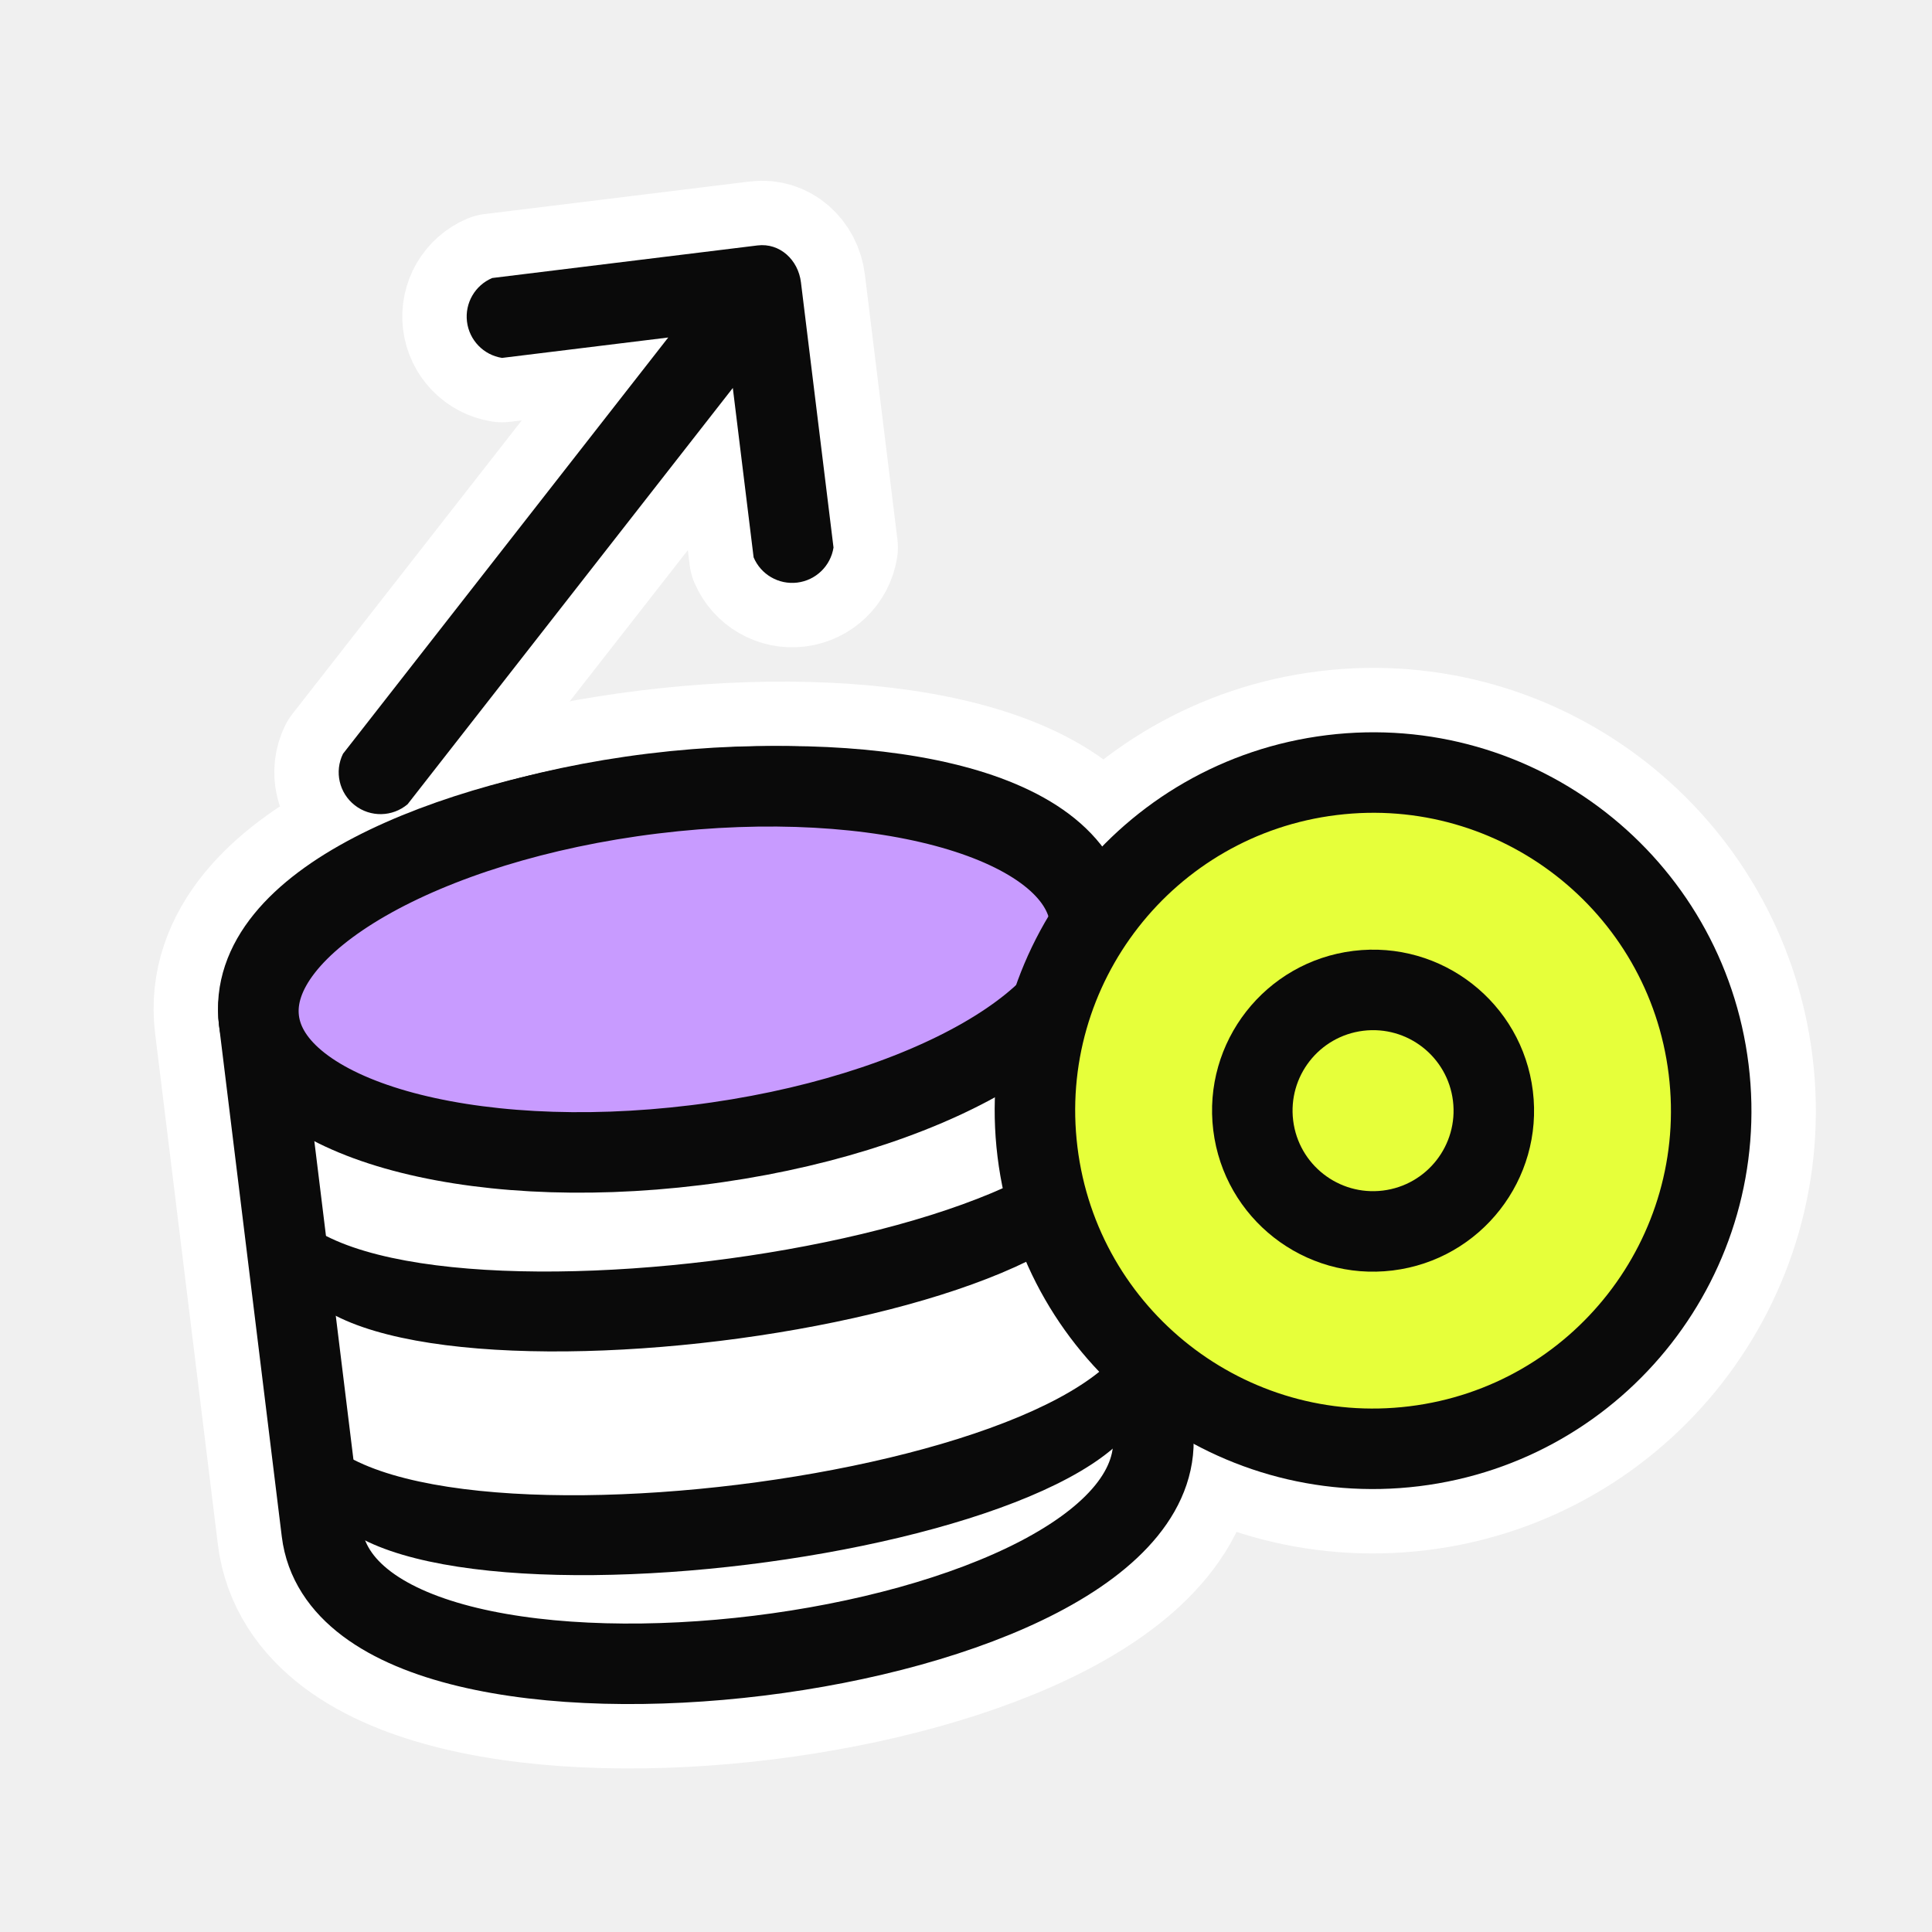
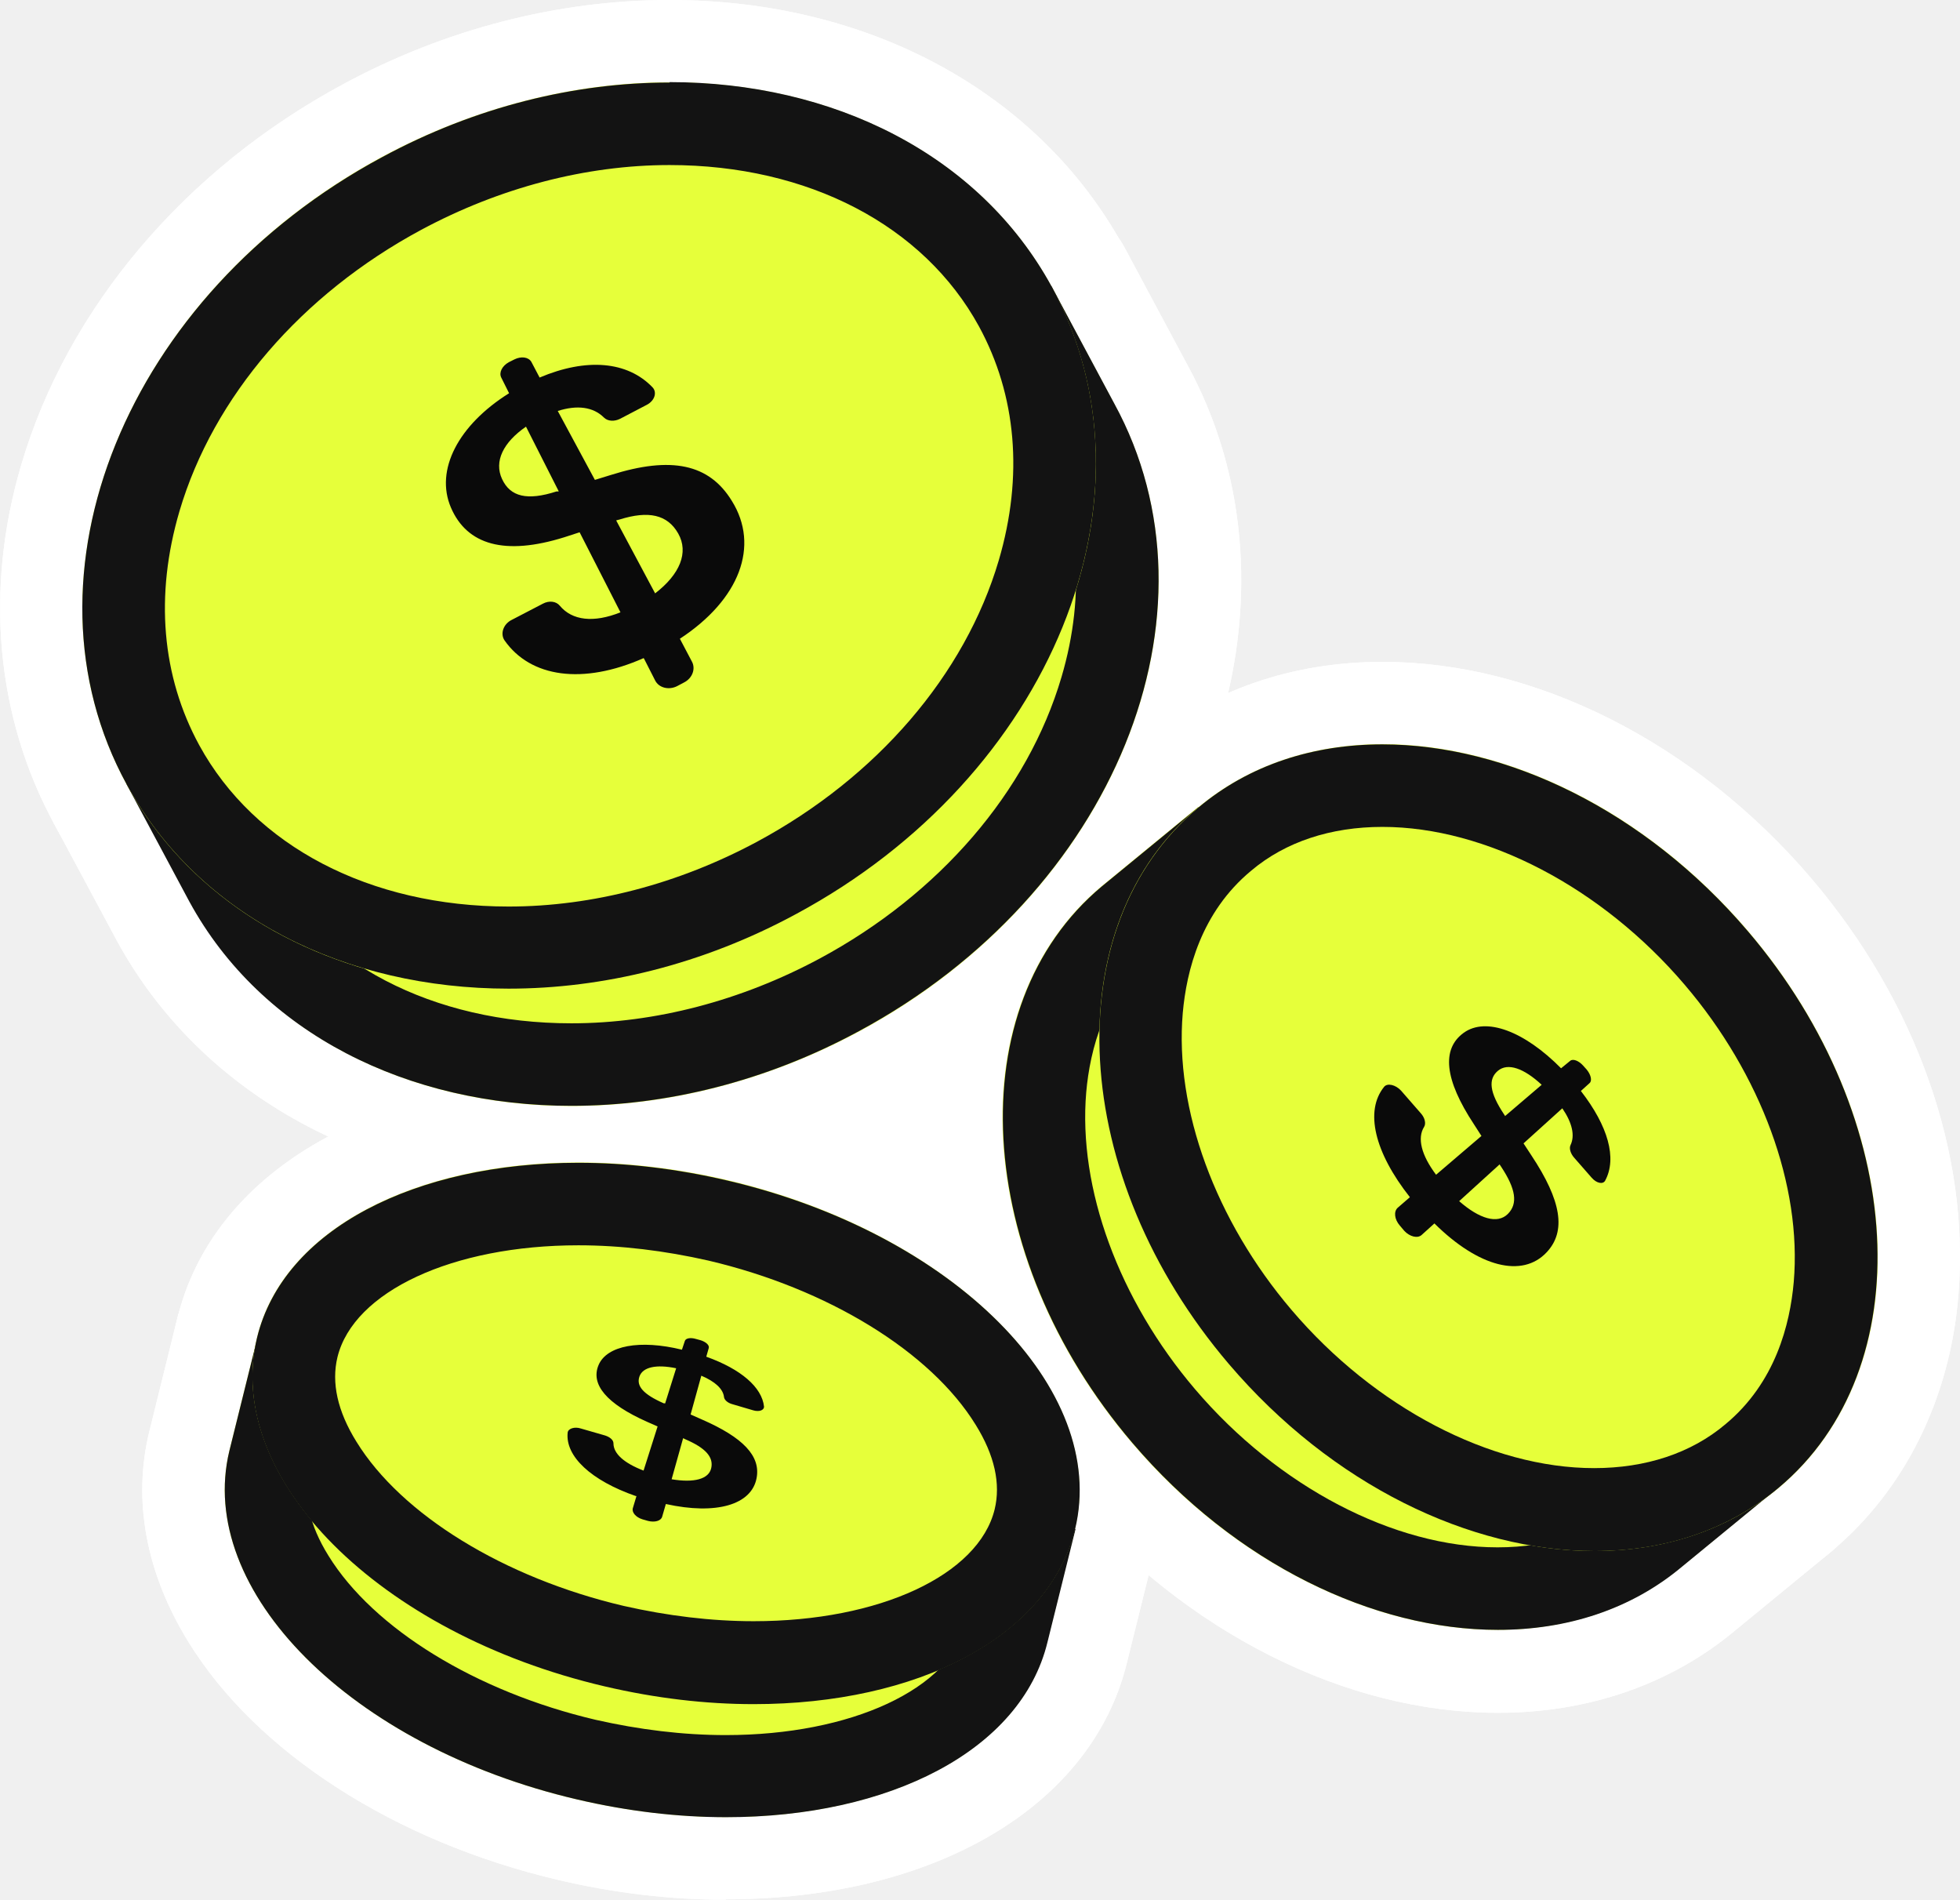
- <svg xmlns="http://www.w3.org/2000/svg" viewBox="0 0 60 60" width="60" height="60">
-   <g transform="rotate(-7 30 30)" stroke-linejoin="round">
-     <g fill="#fff" stroke="#fff" stroke-width="6.5">
-       <path d="M8 29c0-7.3 26-7.3 26 0v16c0 7.3-26 7.3-26 0Z" />
-       <circle cx="42" cy="36" r="10.5" />
+ <svg xmlns="http://www.w3.org/2000/svg" id="Layer_2" data-name="Layer 2" viewBox="0 0 47.51 46.04">
+   <defs>
+     <style>
+       .cls-1 {
+         fill: #fff;
+       }
+ 
+       .cls-2 {
+         fill: #e6ff3a;
+       }
+ 
+       .cls-3 {
+         fill: #131313;
+       }
+ 
+       .cls-4 {
+         fill: #0a0a0a;
+       }
+     </style>
+   </defs>
+   <g id="Layer_1-2" data-name="Layer 1">
+     <g>
+       <rect class="cls-1" x="16.41" y="22.94" width="9.69" height="9.69" />
+       <g>
+         <g>
+           <g>
+             <g>
+               <path class="cls-1" d="M17.59,46.04c-1.34,0-2.7-.16-4.06-.48-3.96-.93-7.32-3.09-8.97-5.78-1.02-1.66-1.35-3.42-.94-5.09l.68-2.75c.23-.91,1.04-1.52,1.94-1.52.04,0,.09,0,.13,0,1.79-1.3,4.32-2.04,7.14-2.04,1.33,0,2.7.16,4.05.48,4.28,1,7.79,3.44,9.29,6.36.38.16.7.44.92.8.28.46.36,1.01.23,1.52l-.68,2.74c-.84,3.49-4.66,5.75-9.73,5.75h0Z" />
+               <path class="cls-1" d="M17.59,46.04c-1.34,0-2.7-.16-4.06-.48-3.96-.93-7.32-3.09-8.97-5.78-1.02-1.66-1.35-3.42-.94-5.09l.68-2.75c.23-.91,1.04-1.52,1.94-1.52.04,0,.09,0,.13,0,1.79-1.3,4.32-2.04,7.14-2.04,1.33,0,2.7.16,4.05.48,4.28,1,7.79,3.44,9.29,6.36.38.16.7.44.92.8.28.46.36,1.01.23,1.52l-.68,2.74c-.84,3.49-4.66,5.75-9.73,5.75ZM9.44,36.12s.01.17.22.51c.81,1.32,2.87,2.53,5.23,3.08.91.21,1.82.32,2.69.32,2.46,0,3.79-.84,3.9-1.18l.14-.57-.04-.12c-.26-.78-1.92-2.65-5.41-3.46-.91-.21-1.81-.32-2.68-.32-1.89,0-3.26.52-3.78,1.04l-.14.14-.14.56s0,0,0,0Z" />
+             </g>
+             <g>
+               <path class="cls-1" d="M18.27,43.3c-1.34,0-2.7-.16-4.06-.48-3.96-.93-7.32-3.09-8.97-5.78-1.02-1.66-1.35-3.42-.94-5.09.85-3.5,4.67-5.77,9.73-5.77,1.34,0,2.7.16,4.06.48,3.96.93,7.32,3.09,8.97,5.78,1.02,1.66,1.35,3.42.94,5.09-.85,3.5-4.67,5.76-9.73,5.76Z" />
+               <path class="cls-1" d="M18.27,43.3c-1.34,0-2.71-.16-4.06-.48-3.96-.93-7.32-3.09-8.97-5.78-1.02-1.66-1.35-3.42-.94-5.09.85-3.5,4.67-5.77,9.73-5.77,1.34,0,2.7.16,4.06.48,3.96.93,7.32,3.09,8.97,5.78,1.02,1.66,1.35,3.42.94,5.09-.85,3.5-4.67,5.77-9.73,5.77ZM14.02,32.18c-2.46,0-3.79.84-3.9,1.18,0,.04.03.22.22.53.81,1.32,2.87,2.53,5.23,3.08.91.21,1.82.32,2.69.32,2.46,0,3.79-.84,3.9-1.18,0-.04-.03-.22-.22-.53-.81-1.32-2.86-2.53-5.23-3.08-.91-.21-1.82-.32-2.69-.32Z" />
+             </g>
+           </g>
+           <g>
+             <g>
+               <path class="cls-1" d="M13.85,28.8c-4.84,0-8.96-2.24-11.01-5.99l-1.53-2.85c-.46-.87-.23-1.92.52-2.51.23-4.81,3.38-9.46,8.29-12.11,2.48-1.33,5.21-2.04,7.9-2.04,2.52,0,4.86.6,6.84,1.75.2-.07.42-.1.63-.1.19,0,.39.03.58.08.51.15.94.5,1.19.97l1.52,2.84c1.41,2.58,1.69,5.68.79,8.71-1.12,3.79-3.97,7.15-7.8,9.21-2.48,1.34-5.22,2.04-7.91,2.04Z" />
+               <path class="cls-1" d="M13.85,28.8c-4.84,0-8.96-2.24-11.01-5.99l-1.53-2.85c-.46-.87-.23-1.92.52-2.51.23-4.81,3.38-9.46,8.29-12.11,2.48-1.33,5.21-2.04,7.9-2.04,2.52,0,4.86.6,6.84,1.75.2-.07.42-.1.63-.1.19,0,.39.03.58.08.51.15.94.5,1.19.97l1.52,2.84c1.41,2.58,1.69,5.68.79,8.71-1.12,3.79-3.97,7.15-7.8,9.21-2.49,1.34-5.22,2.04-7.92,2.04ZM8.12,19.96c.97,1.78,3.12,2.84,5.73,2.84,1.7,0,3.46-.46,5.07-1.33,2.43-1.31,4.22-3.36,4.89-5.63.45-1.51.34-2.94-.31-4.14l-.26-.48-.88-.65c-1.13-.83-2.67-1.28-4.35-1.28s-3.44.46-5.05,1.32c-3.2,1.72-5.31,4.9-5.14,7.74l.07,1.17.23.42Z" />
+             </g>
+             <g>
+               <path class="cls-1" d="M12.33,25.97c-4.84,0-8.96-2.24-11.01-5.99C-.1,17.38-.38,14.28.52,11.25c1.12-3.79,3.97-7.15,7.8-9.21,2.48-1.34,5.22-2.04,7.91-2.04,4.84,0,8.96,2.24,11.01,5.99,1.42,2.59,1.7,5.69.8,8.72-1.12,3.79-3.97,7.15-7.8,9.21-2.48,1.34-5.22,2.04-7.91,2.04Z" />
+               <path class="cls-1" d="M12.33,25.97c-4.84,0-8.96-2.24-11.01-5.99C-.1,17.38-.38,14.28.52,11.25c1.12-3.79,3.97-7.15,7.8-9.21,2.48-1.34,5.22-2.04,7.91-2.04,4.84,0,8.96,2.24,11.01,5.99,1.42,2.59,1.7,5.69.8,8.72-1.12,3.79-3.97,7.15-7.8,9.21-2.49,1.34-5.22,2.04-7.91,2.04ZM16.23,6c-1.71,0-3.46.46-5.07,1.33-2.43,1.31-4.22,3.36-4.89,5.63-.45,1.51-.34,2.94.31,4.14.98,1.8,3.13,2.87,5.75,2.87,1.7,0,3.46-.46,5.07-1.33,2.43-1.31,4.22-3.36,4.89-5.63.45-1.51.34-2.94-.31-4.14-.98-1.8-3.13-2.87-5.75-2.87Z" />
+             </g>
+           </g>
+           <g>
+             <g>
+               <path class="cls-1" d="M36.31,41.51c-3.7,0-7.58-1.96-10.38-5.23-2.57-3.01-3.87-6.71-3.58-10.14.21-2.51,1.31-4.71,3.08-6.19l2.35-1.93c.37-.31.82-.45,1.27-.45s.87.14,1.22.42c.33-.03.66-.05.99-.05,3.7,0,7.58,1.95,10.37,5.22,3.09,3.63,4.3,8.19,3.25,11.97.18.34.26.72.22,1.11-.05.53-.31,1.03-.72,1.37l-2.34,1.92c-1.55,1.29-3.54,1.98-5.73,1.98h0Z" />
+               <path class="cls-1" d="M36.31,41.51c-3.7,0-7.58-1.96-10.38-5.23-2.57-3.01-3.87-6.71-3.58-10.14.21-2.51,1.31-4.71,3.08-6.19l2.35-1.93c.37-.31.82-.45,1.27-.45s.87.14,1.22.42c.33-.03.66-.05.99-.05,3.7,0,7.58,1.95,10.37,5.22,3.09,3.63,4.3,8.19,3.25,11.97.18.34.26.72.22,1.11-.05.53-.31,1.03-.72,1.37l-2.34,1.92c-1.55,1.29-3.54,1.98-5.73,1.98ZM29.25,24.58c-.66.55-.87,1.43-.92,2.07-.15,1.79.68,3.99,2.17,5.74,1.62,1.9,3.9,3.13,5.81,3.13.77,0,1.43-.21,1.9-.6l.51-.42.23-.55c.78-1.84,0-4.67-1.89-6.89-1.61-1.89-3.89-3.12-5.8-3.12-.3,0-.58.03-.84.09l-.68.16-.49.4Z" />
+             </g>
+             <g>
+               <path class="cls-1" d="M38.65,39.59c-3.71,0-7.58-1.96-10.38-5.23-2.57-3.01-3.87-6.71-3.58-10.14.21-2.51,1.31-4.71,3.08-6.19,1.56-1.3,3.55-1.99,5.74-1.99,3.71,0,7.58,1.96,10.38,5.23,2.57,3.01,3.87,6.71,3.58,10.14-.21,2.51-1.31,4.71-3.08,6.19-1.56,1.3-3.55,1.99-5.74,1.99Z" />
+               <path class="cls-1" d="M38.65,39.59c-3.71,0-7.58-1.96-10.38-5.23-2.57-3.01-3.87-6.71-3.58-10.14.21-2.51,1.31-4.71,3.08-6.19,1.56-1.3,3.55-1.99,5.74-1.99,3.71,0,7.58,1.96,10.38,5.23,2.57,3.01,3.87,6.71,3.58,10.14-.21,2.51-1.31,4.71-3.08,6.19-1.56,1.3-3.55,1.99-5.74,1.99ZM33.51,22.04c-.77,0-1.43.21-1.9.6-.68.57-.89,1.45-.95,2.09-.15,1.79.68,3.99,2.17,5.74,1.62,1.9,3.9,3.13,5.81,3.13.77,0,1.43-.21,1.9-.6.68-.57.89-1.45.95-2.09.15-1.79-.68-3.99-2.17-5.74-1.62-1.9-3.9-3.13-5.81-3.13Z" />
+             </g>
+           </g>
+           <path class="cls-1" d="M16.2,18.67c-.49,0-.96-.15-1.35-.41-.3.05-.61.08-.9.08-1.39,0-2.61-.61-3.36-1.67-.38-.54-.5-1.22-.34-1.86.02-.07.04-.14.06-.2-.52-.36-.94-.88-1.21-1.52-.63-1.46-.2-3.09,1.05-4.35.11-.7.55-1.35,1.26-1.72l.14-.07c.34-.18.73-.27,1.11-.27.36,0,.71.08,1.02.24.26-.04.51-.06.76-.06,1.1,0,2.1.42,2.82,1.17.43.45.64,1.04.6,1.65.63.31,1.16.79,1.56,1.43,1,1.62.72,3.53-.63,5.02,0,.26-.03.52-.11.78-.19.61-.63,1.13-1.2,1.43l-.17.09c-.35.18-.74.28-1.13.28Z" />
+           <path class="cls-1" d="M36.69,32.69c-.73,0-1.49-.24-2.22-.71-.05,0-.1,0-.14,0-.68,0-1.33-.3-1.79-.83l-.11-.13c-.43-.49-.65-1.13-.6-1.76,0-.06.01-.12.02-.19-1.1-2.14-.2-3.57.16-4,.38-.46.92-.75,1.52-.79.28-.48.64-.77.79-.88.49-.35,1.07-.54,1.69-.54.77,0,1.56.28,2.33.82.58.06,1.13.34,1.54.81l.09.1c.42.48.62,1.08.6,1.65.81,1.61.38,2.81.12,3.3-.23.42-.58.75-1.01.94-.15.51-.42.91-.72,1.23-.58.62-1.38.97-2.25.97Z" />
+           <path class="cls-1" d="M15.81,38.88c-.23,0-.47-.03-.7-.1l-.14-.04c-.61-.18-1.12-.59-1.4-1.13-1.84-1.09-1.86-2.6-1.8-3.1.06-.53.31-1,.69-1.34.02-.41.14-.72.19-.86.45-1.08,1.55-1.73,2.95-1.73.09,0,.18,0,.28,0,.26-.11.55-.17.85-.17.23,0,.46.03.69.1l.11.03c.54.16.98.49,1.27.91,1.32.78,1.64,1.82,1.69,2.43.04.39-.05.8-.23,1.16.09.4.07.79.01,1.14-.2,1.1-1.18,2.37-3.26,2.37h-.03c-.34.2-.74.32-1.17.32Z" />
+         </g>
+         <g>
+           <g>
+             <g>
+               <path class="cls-2" d="M25.39,36.91c-.88-2.63-4.07-5.11-8.29-6.09-4.22-.99-8.2-.2-10.19,1.76l-.67-.16-.68,2.74c-.82,3.39,2.95,7.17,8.43,8.45,5.47,1.28,10.57-.42,11.39-3.81l.68-2.74-.67-.16Z" />
+               <path class="cls-3" d="M13.5,32.39c1.03,0,2.08.13,3.14.37,3.92.92,6.3,3.12,6.85,4.78l.22.67-.28,1.13c-.39,1.59-2.79,2.71-5.84,2.71-1.03,0-2.09-.13-3.15-.37-2.9-.68-5.39-2.21-6.48-3.98-.46-.74-.61-1.43-.46-2.04l.28-1.11.54-.53c1.02-1.01,2.96-1.61,5.19-1.61M13.5,30.39c-2.78,0-5.19.8-6.59,2.19l-.67-.16-.68,2.74c-.82,3.39,2.95,7.17,8.43,8.45,1.24.29,2.45.43,3.61.43,3.95,0,7.15-1.61,7.79-4.24l.68-2.74-.67-.16c-.88-2.63-4.07-5.11-8.29-6.09-1.23-.29-2.45-.43-3.6-.43h0Z" />
+             </g>
+             <g>
+               <ellipse class="cls-2" cx="16.15" cy="34.74" rx="6.31" ry="10.18" transform="translate(-21.33 42.7) rotate(-77.07)" />
+               <path class="cls-3" d="M14.02,30.18h0c1.03,0,2.09.13,3.15.37,2.9.68,5.39,2.21,6.48,3.98.46.74.61,1.43.46,2.05-.39,1.59-2.79,2.71-5.84,2.71-1.03,0-2.09-.13-3.15-.37-2.9-.68-5.39-2.21-6.48-3.98-.46-.74-.61-1.43-.46-2.05.39-1.59,2.79-2.71,5.84-2.71M14.02,28.18c-3.95,0-7.15,1.61-7.79,4.24-.82,3.39,2.95,7.17,8.43,8.45,1.24.29,2.45.43,3.61.43,3.95,0,7.15-1.61,7.79-4.24.82-3.39-2.95-7.17-8.43-8.45-1.24-.29-2.45-.43-3.61-.43h0Z" />
+             </g>
+           </g>
+           <g>
+             <g>
+               <path class="cls-2" d="M24.73,7.36c-3.5-2.57-8.9-2.82-13.66-.26s-7.49,7.19-7.23,11.5l-.76.41,1.52,2.84c2.77,5.07,10.03,6.48,16.22,3.15s8.96-10.14,6.19-15.21l-1.52-2.84-.76.41Z" />
+               <path class="cls-3" d="M18.01,7.3h0c2.1,0,4.06.59,5.53,1.67l1.02.75.11-.06.58,1.09c.91,1.67,1.08,3.63.48,5.66-.82,2.78-2.96,5.26-5.86,6.82-1.9,1.02-3.99,1.57-6.02,1.57-3.36,0-6.16-1.46-7.49-3.9l-.58-1.08.12-.07-.08-1.28c-.22-3.65,2.27-7.51,6.19-9.62,1.9-1.02,3.97-1.56,6-1.56M18.01,5.3c-2.28,0-4.68.58-6.95,1.8-4.77,2.57-7.49,7.19-7.23,11.5l-.76.41,1.52,2.84c1.75,3.21,5.31,4.95,9.26,4.95,2.28,0,4.7-.58,6.97-1.81,6.19-3.33,8.96-10.14,6.19-15.21l-1.52-2.84-.76.41c-1.84-1.35-4.2-2.06-6.71-2.06h0Z" />
+             </g>
+             <g>
+               <ellipse class="cls-2" cx="14.28" cy="12.98" rx="12.73" ry="10.46" transform="translate(-4.38 8.06) rotate(-27.5)" />
+               <path class="cls-3" d="M16.23,4h0c3.36,0,6.16,1.46,7.5,3.91.91,1.67,1.08,3.63.48,5.67-.82,2.78-2.96,5.26-5.86,6.82-1.9,1.02-3.99,1.57-6.02,1.57-3.36,0-6.16-1.46-7.5-3.91-.91-1.67-1.08-3.63-.48-5.67.82-2.78,2.96-5.26,5.86-6.82,1.9-1.02,3.99-1.57,6.02-1.57M16.23,2c-2.28,0-4.7.58-6.97,1.81C3.07,7.14.3,13.94,3.07,19.01c1.76,3.21,5.31,4.95,9.26,4.95,2.28,0,4.7-.58,6.97-1.81,6.19-3.33,8.96-10.14,6.19-15.21-1.76-3.21-5.31-4.95-9.26-4.95h0Z" />
+             </g>
+           </g>
+           <g>
+             <g>
+               <path class="cls-2" d="M42.63,35.5c1.34-3.16.46-7.54-2.53-11.05s-7.21-5.1-10.58-4.33l-.48-.56-2.34,1.92c-3.47,2.9-3.14,8.94.74,13.49s9.84,5.9,13.32,3l2.34-1.92-.48-.56Z" />
+               <path class="cls-3" d="M31.26,21.93c2.51,0,5.32,1.46,7.32,3.82,2.4,2.82,3.29,6.42,2.21,8.97l-.43,1-.88.72c-.83.7-1.93,1.06-3.18,1.06-2.51,0-5.32-1.47-7.33-3.83-1.85-2.17-2.84-4.87-2.64-7.2.09-1.02.44-2.44,1.65-3.44l.85-.7,1.14-.26c.41-.09.84-.14,1.29-.14M29.05,19.56l-2.34,1.92c-3.47,2.9-3.14,8.94.74,13.49,2.5,2.93,5.85,4.53,8.86,4.53,1.67,0,3.22-.49,4.46-1.53l2.34-1.92-.48-.56c1.34-3.16.46-7.54-2.53-11.05-2.49-2.93-5.85-4.52-8.85-4.52-.6,0-1.18.06-1.74.19l-.48-.56h0Z" />
+             </g>
+             <g>
+               <ellipse class="cls-2" cx="36.08" cy="27.81" rx="8.19" ry="10.84" transform="translate(-9.38 30.7) rotate(-41.26)" />
+               <path class="cls-3" d="M33.51,20.04h0c2.51,0,5.32,1.47,7.33,3.83,1.85,2.17,2.84,4.87,2.64,7.2-.09,1.02-.44,2.44-1.66,3.45-.83.7-1.93,1.06-3.18,1.06-2.51,0-5.32-1.47-7.33-3.83-1.85-2.17-2.84-4.87-2.64-7.2.09-1.02.44-2.44,1.66-3.45.83-.7,1.93-1.06,3.18-1.06M33.51,18.04c-1.67,0-3.22.49-4.46,1.53-3.47,2.9-3.14,8.94.74,13.49,2.5,2.93,5.85,4.53,8.86,4.53,1.67,0,3.22-.49,4.46-1.53,3.47-2.9,3.14-8.94-.74-13.49-2.5-2.93-5.85-4.53-8.86-4.53h0Z" />
+             </g>
+           </g>
+           <path class="cls-4" d="M15.6,15.95c-1.47.65-2.74.47-3.37-.43-.11-.16-.03-.4.18-.5l.75-.39c.15-.08.32-.06.41.05.3.36.82.42,1.47.16l-.99-1.94-.37.12c-1.44.45-2.36.19-2.75-.72s.18-2,1.41-2.77l-.19-.38c-.06-.12.02-.28.18-.37l.14-.07c.16-.08.34-.06.41.06l.2.38c1.13-.48,2.13-.4,2.74.24.11.12.05.32-.14.42l-.65.34c-.14.07-.3.06-.39-.03-.26-.26-.65-.31-1.12-.16l.9,1.67.39-.12c1.46-.46,2.38-.27,2.93.63.68,1.09.19,2.39-1.26,3.34l.29.55c.1.18.01.41-.19.51l-.17.09c-.2.1-.44.04-.53-.14l-.27-.53ZM13.54,11.9l-.79-1.56c-.55.38-.78.84-.58,1.27s.61.53,1.32.3h.05ZM14.94,12.62l.94,1.76c.6-.46.82-.99.56-1.45s-.72-.56-1.42-.34l-.08.02Z" />
+           <path class="cls-4" d="M34.18,29.02c-.87-1.1-1.1-2.1-.63-2.68.08-.1.28-.05.41.09l.48.55c.1.11.13.25.08.33-.17.27-.07.68.29,1.16l1.1-.94-.18-.28c-.72-1.09-.79-1.83-.25-2.22s1.47-.04,2.36.86l.22-.18c.07-.06.21,0,.31.11l.09.1c.1.12.14.27.07.33l-.21.19c.66.85.88,1.63.59,2.17-.05.1-.21.07-.33-.07l-.42-.48c-.09-.1-.13-.23-.09-.31.11-.23.04-.54-.2-.89l-.94.85.19.29c.73,1.1.85,1.84.37,2.35-.59.63-1.65.36-2.72-.7l-.31.28c-.1.09-.29.04-.42-.1l-.11-.13c-.13-.15-.15-.34-.05-.43l.3-.26ZM36.48,27.05l.89-.76c-.43-.4-.82-.54-1.06-.34s-.21.52.15,1.06l.02.03ZM36.36,28.21l-.99.9c.49.43.93.56,1.18.31s.19-.61-.16-1.14l-.04-.06Z" />
+           <path class="cls-4" d="M15.42,36.26c-1.1-.38-1.72-.97-1.66-1.54.01-.1.17-.15.32-.1l.59.17c.12.04.2.11.2.19,0,.25.26.48.73.66l.34-1.07-.25-.11c-.99-.44-1.38-.91-1.18-1.38s1-.62,2.02-.37l.07-.21c.02-.07.14-.09.27-.05l.11.03c.13.04.22.12.2.19l-.06.21c.84.3,1.35.74,1.4,1.21,0,.09-.12.13-.26.09l-.51-.15c-.11-.03-.19-.1-.2-.17-.02-.2-.22-.38-.55-.52l-.26.94.27.12c1.01.44,1.43.89,1.33,1.42-.12.65-.98.9-2.2.63l-.09.31c-.03.1-.18.14-.34.1l-.14-.04c-.16-.05-.26-.17-.23-.27l.09-.3ZM16.12,34.02l.27-.86c-.48-.1-.81-.03-.89.2s.09.43.59.65h.03ZM16.56,34.85l-.28,1c.54.09.9,0,.96-.27s-.14-.49-.63-.7l-.06-.03Z" />
+         </g>
+       </g>
    </g>
-     <path d="M13.4 22.9a1.3 1.3 0 0 1-1.8-1.8L23.2 9.5H18A1.3 1.3 0 0 1 18 7h8.3c.7 0 1.2.6 1.2 1.3v8.3a1.3 1.3 0 0 1-2.5 0v-5.3Z" fill="#fff" stroke="#fff" stroke-width="4" />
-     <path d="M8 29c0-7.3 26-7.3 26 0v16c0 7.3-26 7.3-26 0Z" fill="#fff" stroke="#0a0a0a" stroke-width="2.5" />
-     <path d="M8 34c0 5.5 26 5.5 26 0v2.5c0 5.5-26 5.5-26 0Zm0 7c0 5.5 26 5.5 26 0v2.5c0 5.5-26 5.5-26 0Z" fill="#0a0a0a" />
-     <ellipse cx="21" cy="29" rx="13" ry="5.5" fill="#c89bff" stroke="#0a0a0a" stroke-width="2.5" />
-     <circle cx="42" cy="36" r="10.5" fill="#e6ff3a" stroke="#0a0a0a" stroke-width="2.5" />
-     <circle cx="42" cy="36" r="5" fill="#0a0a0a" />
-     <circle cx="42" cy="36" r="2.5" fill="#e6ff3a" />
-     <path d="M13.4 22.9a1.3 1.3 0 0 1-1.8-1.8L23.2 9.5H18A1.3 1.3 0 0 1 18 7h8.3c.7 0 1.2.6 1.2 1.3v8.3a1.3 1.3 0 0 1-2.5 0v-5.3Z" fill="#0a0a0a" />
  </g>
</svg>
